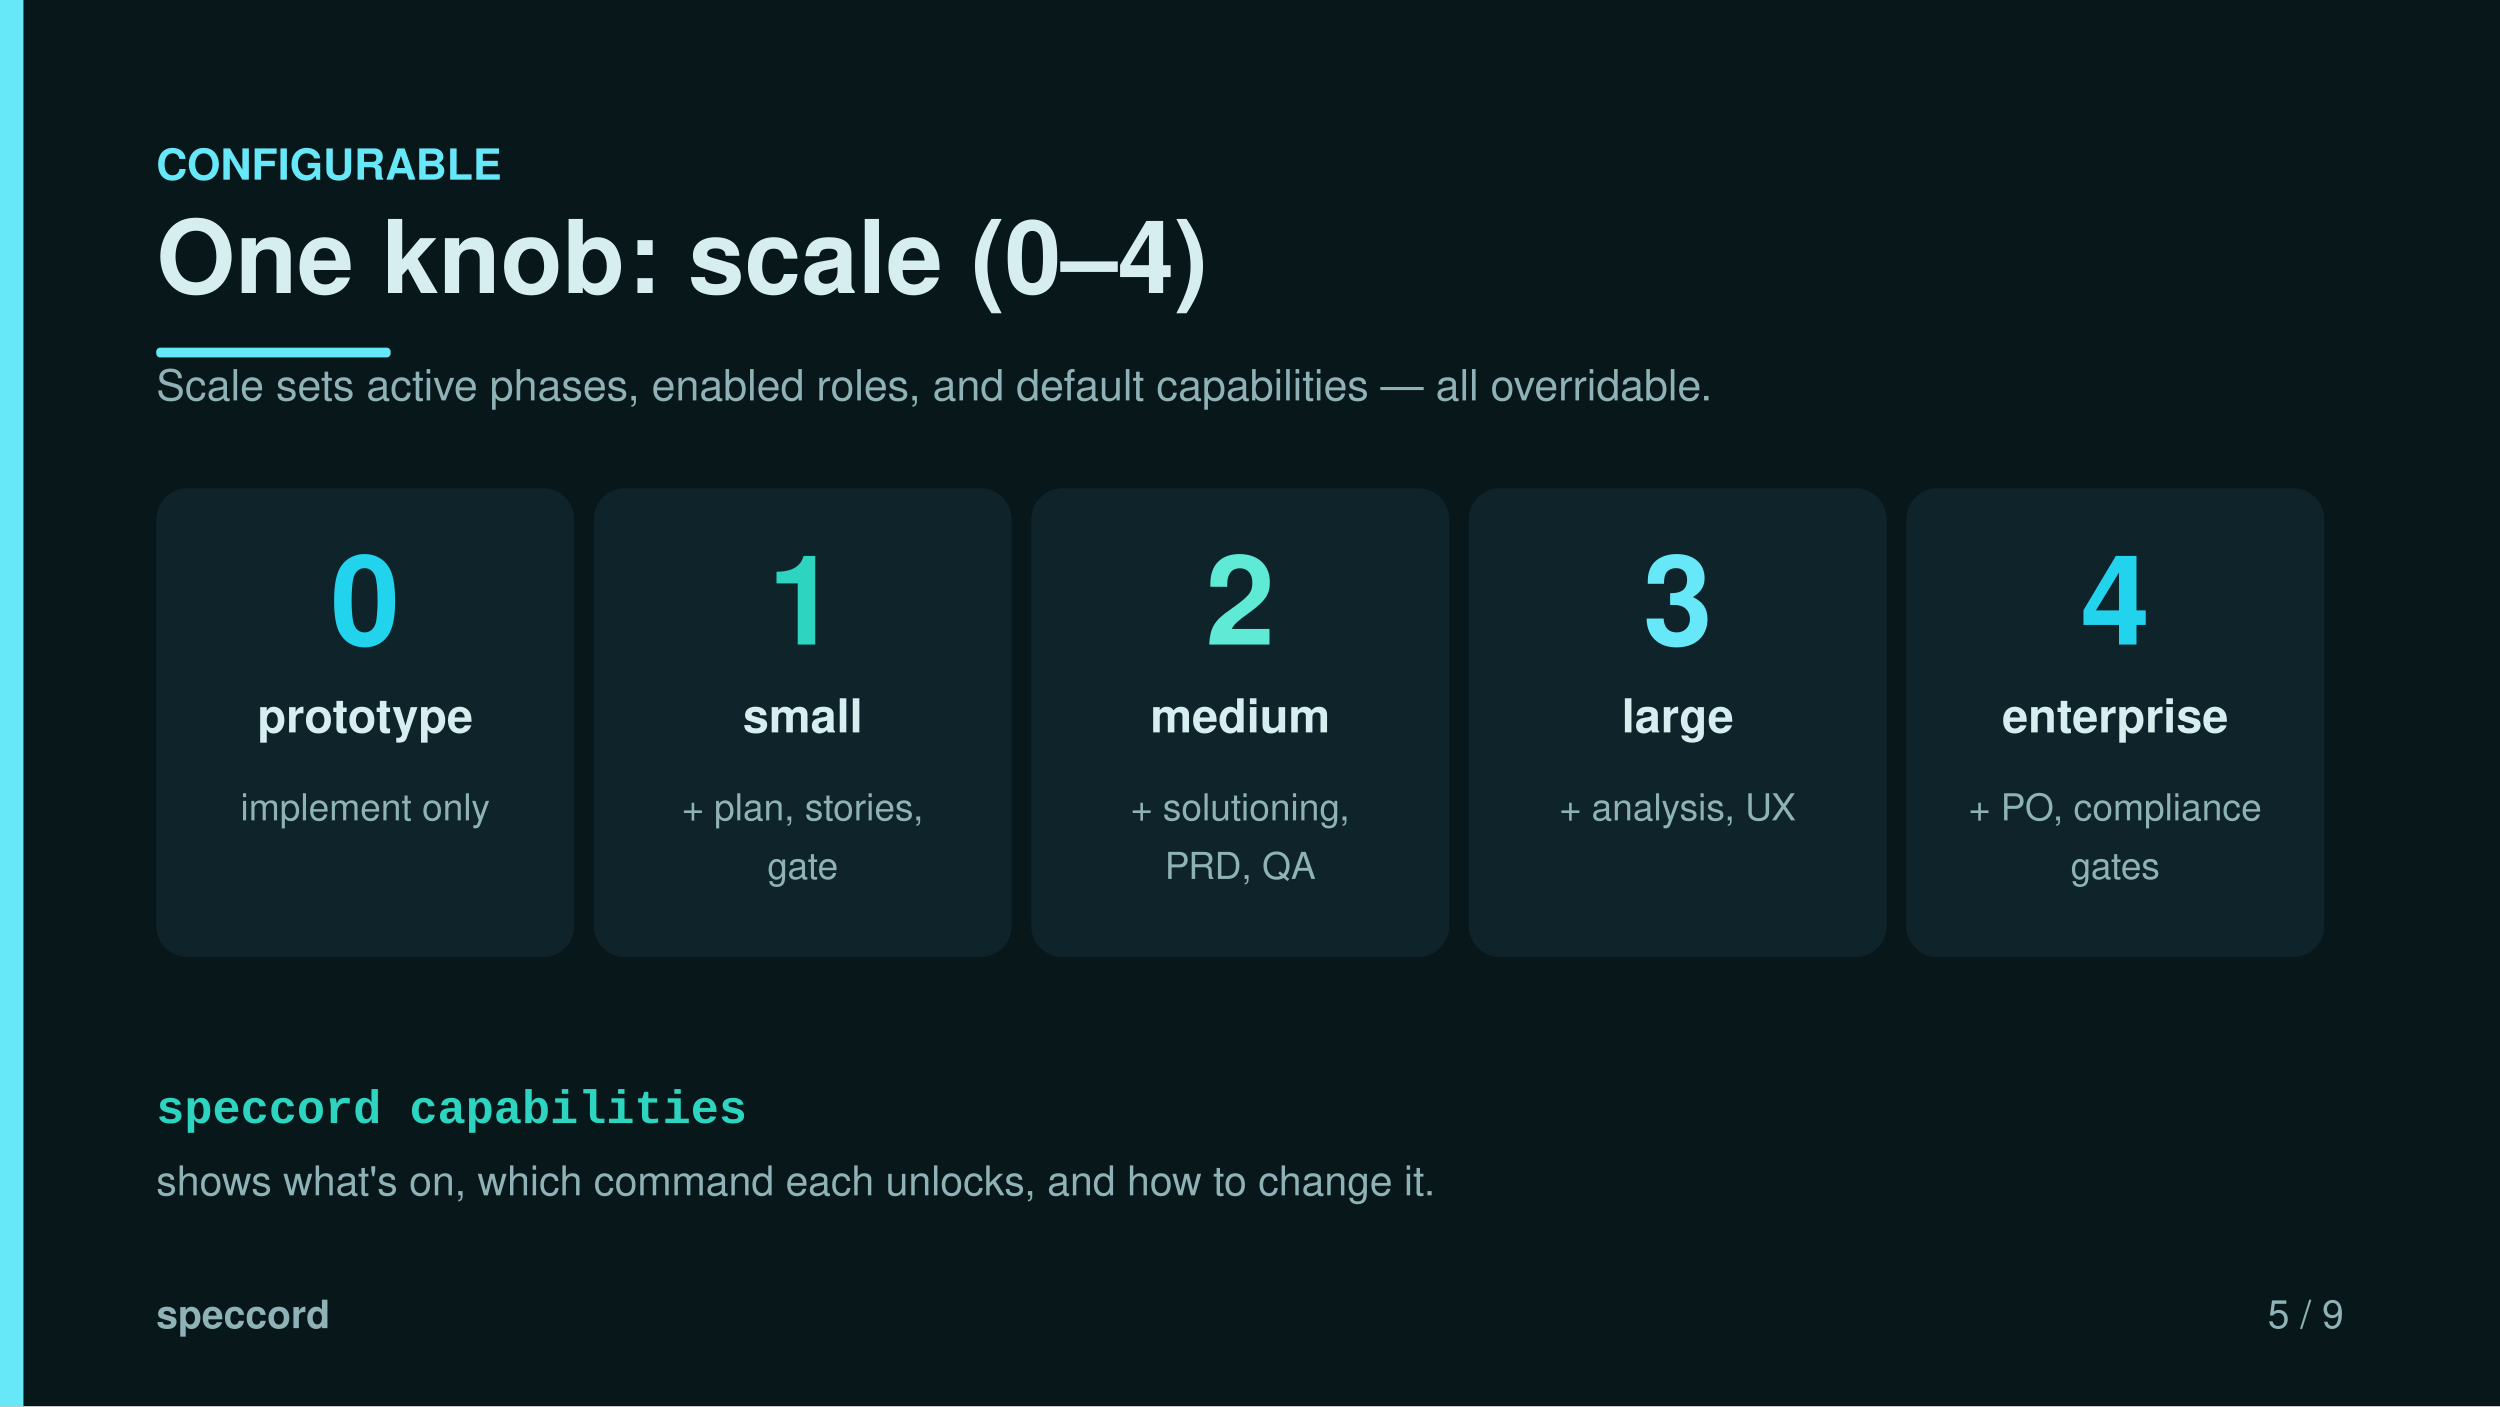
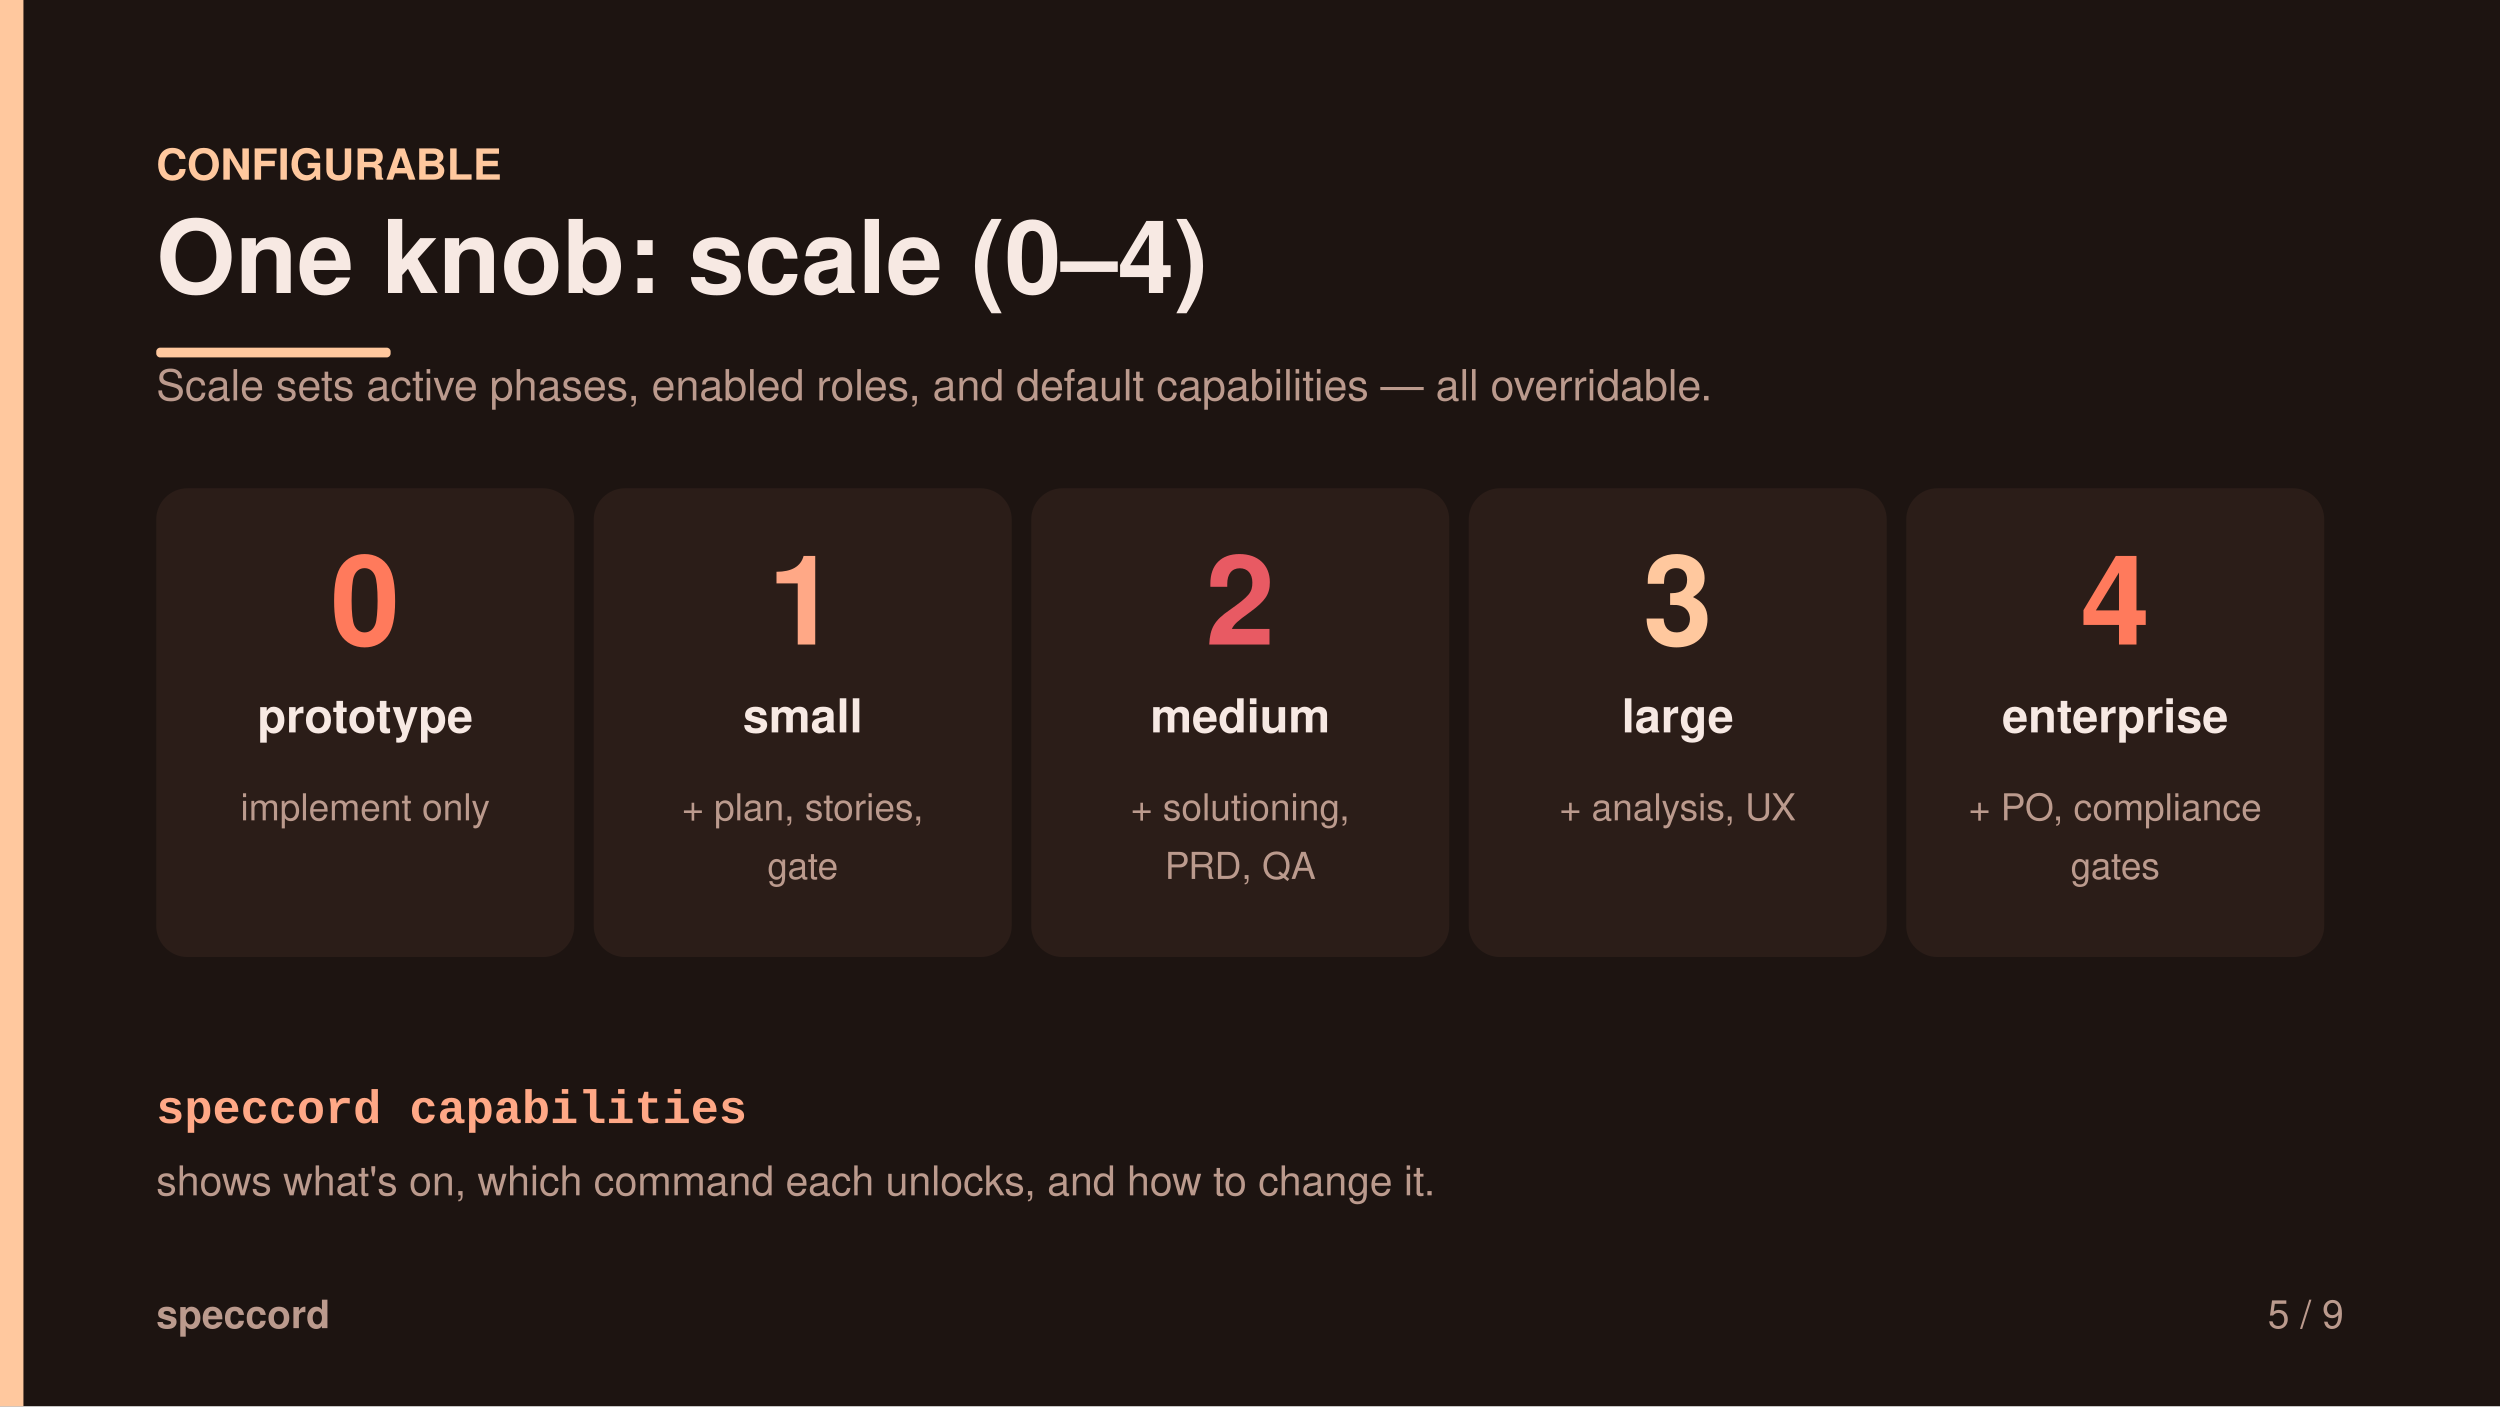
<svg xmlns="http://www.w3.org/2000/svg" viewBox="0 0 1280 720" width="1280" height="720" role="img">
-   <rect x="0" y="0" width="1280" height="720" rx="0" fill="#07171a" opacity="1.0" />
-   <rect x="0" y="0" width="12" height="720" rx="0" fill="#67e8f9" opacity="1.0" />
-   <text x="80" y="92" font-family="'Helvetica Neue', Helvetica, Arial, sans-serif" font-size="22" font-weight="bold" fill="#67e8f9" text-anchor="start" opacity="1.0">CONFIGURABLE</text>
-   <text x="80" y="150" font-family="'Helvetica Neue', Helvetica, Arial, sans-serif" font-size="52" font-weight="bold" fill="#d6eef0" text-anchor="start" opacity="1.0">One knob: scale (0–4)</text>
-   <rect x="80" y="178" width="120" height="5" rx="2" fill="#67e8f9" opacity="1.0" />
-   <text x="80" y="205" font-family="'Helvetica Neue', Helvetica, Arial, sans-serif" font-size="22" font-weight="normal" fill="#8fb2b6" text-anchor="start" opacity="1.0">Scale sets active phases, enabled roles, and default capabilities — all overridable.</text>
-   <rect x="80" y="250" width="214" height="240" rx="16" fill="#0f242a" opacity="1.0" />
-   <text x="187.0" y="330" font-family="'Helvetica Neue', Helvetica, Arial, sans-serif" font-size="64" font-weight="bold" fill="#22d3ee" text-anchor="middle" opacity="1.0">0</text>
-   <text x="187.0" y="375" font-family="'Helvetica Neue', Helvetica, Arial, sans-serif" font-size="24" font-weight="bold" fill="#d6eef0" text-anchor="middle" opacity="1.0">prototype</text>
-   <text x="187.0" y="420" font-family="'Helvetica Neue', Helvetica, Arial, sans-serif" font-size="19" font-weight="normal" fill="#8fb2b6" text-anchor="middle" opacity="1.0">implement only</text>
-   <rect x="304" y="250" width="214" height="240" rx="16" fill="#0f242a" opacity="1.0" />
-   <text x="411.0" y="330" font-family="'Helvetica Neue', Helvetica, Arial, sans-serif" font-size="64" font-weight="bold" fill="#2dd4bf" text-anchor="middle" opacity="1.0">1</text>
-   <text x="411.0" y="375" font-family="'Helvetica Neue', Helvetica, Arial, sans-serif" font-size="24" font-weight="bold" fill="#d6eef0" text-anchor="middle" opacity="1.0">small</text>
-   <text x="411.0" y="420" font-family="'Helvetica Neue', Helvetica, Arial, sans-serif" font-size="19" font-weight="normal" fill="#8fb2b6" text-anchor="middle" opacity="1.0">+ plan, stories,</text>
-   <text x="411.0" y="450" font-family="'Helvetica Neue', Helvetica, Arial, sans-serif" font-size="19" font-weight="normal" fill="#8fb2b6" text-anchor="middle" opacity="1.0">gate</text>
-   <rect x="528" y="250" width="214" height="240" rx="16" fill="#0f242a" opacity="1.0" />
-   <text x="635.0" y="330" font-family="'Helvetica Neue', Helvetica, Arial, sans-serif" font-size="64" font-weight="bold" fill="#5eead4" text-anchor="middle" opacity="1.0">2</text>
-   <text x="635.0" y="375" font-family="'Helvetica Neue', Helvetica, Arial, sans-serif" font-size="24" font-weight="bold" fill="#d6eef0" text-anchor="middle" opacity="1.0">medium</text>
-   <text x="635.0" y="420" font-family="'Helvetica Neue', Helvetica, Arial, sans-serif" font-size="19" font-weight="normal" fill="#8fb2b6" text-anchor="middle" opacity="1.0">+ solutioning,</text>
-   <text x="635.0" y="450" font-family="'Helvetica Neue', Helvetica, Arial, sans-serif" font-size="19" font-weight="normal" fill="#8fb2b6" text-anchor="middle" opacity="1.0">PRD, QA</text>
-   <rect x="752" y="250" width="214" height="240" rx="16" fill="#0f242a" opacity="1.0" />
-   <text x="859.0" y="330" font-family="'Helvetica Neue', Helvetica, Arial, sans-serif" font-size="64" font-weight="bold" fill="#67e8f9" text-anchor="middle" opacity="1.0">3</text>
-   <text x="859.0" y="375" font-family="'Helvetica Neue', Helvetica, Arial, sans-serif" font-size="24" font-weight="bold" fill="#d6eef0" text-anchor="middle" opacity="1.0">large</text>
-   <text x="859.0" y="420" font-family="'Helvetica Neue', Helvetica, Arial, sans-serif" font-size="19" font-weight="normal" fill="#8fb2b6" text-anchor="middle" opacity="1.0">+ analysis, UX</text>
-   <rect x="976" y="250" width="214" height="240" rx="16" fill="#0f242a" opacity="1.0" />
-   <text x="1083.0" y="330" font-family="'Helvetica Neue', Helvetica, Arial, sans-serif" font-size="64" font-weight="bold" fill="#22d3ee" text-anchor="middle" opacity="1.0">4</text>
-   <text x="1083.0" y="375" font-family="'Helvetica Neue', Helvetica, Arial, sans-serif" font-size="24" font-weight="bold" fill="#d6eef0" text-anchor="middle" opacity="1.0">enterprise</text>
-   <text x="1083.0" y="420" font-family="'Helvetica Neue', Helvetica, Arial, sans-serif" font-size="19" font-weight="normal" fill="#8fb2b6" text-anchor="middle" opacity="1.0">+ PO, compliance</text>
-   <text x="1083.0" y="450" font-family="'Helvetica Neue', Helvetica, Arial, sans-serif" font-size="19" font-weight="normal" fill="#8fb2b6" text-anchor="middle" opacity="1.0">gates</text>
-   <text x="80" y="575" font-family="'SFMono-Regular', Consolas, 'Liberation Mono', monospace" font-size="24" font-weight="bold" fill="#2dd4bf" text-anchor="start" opacity="1.0">speccord capabilities</text>
-   <text x="80" y="612" font-family="'Helvetica Neue', Helvetica, Arial, sans-serif" font-size="21" font-weight="normal" fill="#8fb2b6" text-anchor="start" opacity="1.0">shows what's on, which command each unlocks, and how to change it.</text>
-   <text x="80" y="680" font-family="'Helvetica Neue', Helvetica, Arial, sans-serif" font-size="20" font-weight="bold" fill="#8fb2b6" text-anchor="start" opacity="1.0">speccord</text>
-   <text x="1200" y="680" font-family="'Helvetica Neue', Helvetica, Arial, sans-serif" font-size="20" font-weight="normal" fill="#8fb2b6" text-anchor="end" opacity="1.0">5 / 9</text>
+   <rect x="0" y="0" width="1280" height="720" rx="0" fill="#1d1411" opacity="1.0" />
+   <rect x="0" y="0" width="12" height="720" rx="0" fill="#ffc89e" opacity="1.0" />
+   <text x="80" y="92" font-family="'Helvetica Neue', Helvetica, Arial, sans-serif" font-size="22" font-weight="bold" fill="#ffc89e" text-anchor="start" opacity="1.0">CONFIGURABLE</text>
+   <text x="80" y="150" font-family="'Helvetica Neue', Helvetica, Arial, sans-serif" font-size="52" font-weight="bold" fill="#f7e9e3" text-anchor="start" opacity="1.0">One knob: scale (0–4)</text>
+   <rect x="80" y="178" width="120" height="5" rx="2" fill="#ffc89e" opacity="1.0" />
+   <text x="80" y="205" font-family="'Helvetica Neue', Helvetica, Arial, sans-serif" font-size="22" font-weight="normal" fill="#bb9a8d" text-anchor="start" opacity="1.0">Scale sets active phases, enabled roles, and default capabilities — all overridable.</text>
+   <rect x="80" y="250" width="214" height="240" rx="16" fill="#2b1d18" opacity="1.0" />
+   <text x="187.0" y="330" font-family="'Helvetica Neue', Helvetica, Arial, sans-serif" font-size="64" font-weight="bold" fill="#ff7a5c" text-anchor="middle" opacity="1.0">0</text>
+   <text x="187.0" y="375" font-family="'Helvetica Neue', Helvetica, Arial, sans-serif" font-size="24" font-weight="bold" fill="#f7e9e3" text-anchor="middle" opacity="1.0">prototype</text>
+   <text x="187.0" y="420" font-family="'Helvetica Neue', Helvetica, Arial, sans-serif" font-size="19" font-weight="normal" fill="#bb9a8d" text-anchor="middle" opacity="1.0">implement only</text>
+   <rect x="304" y="250" width="214" height="240" rx="16" fill="#2b1d18" opacity="1.0" />
+   <text x="411.0" y="330" font-family="'Helvetica Neue', Helvetica, Arial, sans-serif" font-size="64" font-weight="bold" fill="#ffa886" text-anchor="middle" opacity="1.0">1</text>
+   <text x="411.0" y="375" font-family="'Helvetica Neue', Helvetica, Arial, sans-serif" font-size="24" font-weight="bold" fill="#f7e9e3" text-anchor="middle" opacity="1.0">small</text>
+   <text x="411.0" y="420" font-family="'Helvetica Neue', Helvetica, Arial, sans-serif" font-size="19" font-weight="normal" fill="#bb9a8d" text-anchor="middle" opacity="1.0">+ plan, stories,</text>
+   <text x="411.0" y="450" font-family="'Helvetica Neue', Helvetica, Arial, sans-serif" font-size="19" font-weight="normal" fill="#bb9a8d" text-anchor="middle" opacity="1.0">gate</text>
+   <rect x="528" y="250" width="214" height="240" rx="16" fill="#2b1d18" opacity="1.0" />
+   <text x="635.0" y="330" font-family="'Helvetica Neue', Helvetica, Arial, sans-serif" font-size="64" font-weight="bold" fill="#e85a63" text-anchor="middle" opacity="1.0">2</text>
+   <text x="635.0" y="375" font-family="'Helvetica Neue', Helvetica, Arial, sans-serif" font-size="24" font-weight="bold" fill="#f7e9e3" text-anchor="middle" opacity="1.0">medium</text>
+   <text x="635.0" y="420" font-family="'Helvetica Neue', Helvetica, Arial, sans-serif" font-size="19" font-weight="normal" fill="#bb9a8d" text-anchor="middle" opacity="1.0">+ solutioning,</text>
+   <text x="635.0" y="450" font-family="'Helvetica Neue', Helvetica, Arial, sans-serif" font-size="19" font-weight="normal" fill="#bb9a8d" text-anchor="middle" opacity="1.0">PRD, QA</text>
+   <rect x="752" y="250" width="214" height="240" rx="16" fill="#2b1d18" opacity="1.0" />
+   <text x="859.0" y="330" font-family="'Helvetica Neue', Helvetica, Arial, sans-serif" font-size="64" font-weight="bold" fill="#ffc89e" text-anchor="middle" opacity="1.0">3</text>
+   <text x="859.0" y="375" font-family="'Helvetica Neue', Helvetica, Arial, sans-serif" font-size="24" font-weight="bold" fill="#f7e9e3" text-anchor="middle" opacity="1.0">large</text>
+   <text x="859.0" y="420" font-family="'Helvetica Neue', Helvetica, Arial, sans-serif" font-size="19" font-weight="normal" fill="#bb9a8d" text-anchor="middle" opacity="1.0">+ analysis, UX</text>
+   <rect x="976" y="250" width="214" height="240" rx="16" fill="#2b1d18" opacity="1.0" />
+   <text x="1083.0" y="330" font-family="'Helvetica Neue', Helvetica, Arial, sans-serif" font-size="64" font-weight="bold" fill="#ff7a5c" text-anchor="middle" opacity="1.0">4</text>
+   <text x="1083.0" y="375" font-family="'Helvetica Neue', Helvetica, Arial, sans-serif" font-size="24" font-weight="bold" fill="#f7e9e3" text-anchor="middle" opacity="1.0">enterprise</text>
+   <text x="1083.0" y="420" font-family="'Helvetica Neue', Helvetica, Arial, sans-serif" font-size="19" font-weight="normal" fill="#bb9a8d" text-anchor="middle" opacity="1.0">+ PO, compliance</text>
+   <text x="1083.0" y="450" font-family="'Helvetica Neue', Helvetica, Arial, sans-serif" font-size="19" font-weight="normal" fill="#bb9a8d" text-anchor="middle" opacity="1.0">gates</text>
+   <text x="80" y="575" font-family="'SFMono-Regular', Consolas, 'Liberation Mono', monospace" font-size="24" font-weight="bold" fill="#ffa886" text-anchor="start" opacity="1.0">speccord capabilities</text>
+   <text x="80" y="612" font-family="'Helvetica Neue', Helvetica, Arial, sans-serif" font-size="21" font-weight="normal" fill="#bb9a8d" text-anchor="start" opacity="1.0">shows what's on, which command each unlocks, and how to change it.</text>
+   <text x="80" y="680" font-family="'Helvetica Neue', Helvetica, Arial, sans-serif" font-size="20" font-weight="bold" fill="#bb9a8d" text-anchor="start" opacity="1.0">speccord</text>
+   <text x="1200" y="680" font-family="'Helvetica Neue', Helvetica, Arial, sans-serif" font-size="20" font-weight="normal" fill="#bb9a8d" text-anchor="end" opacity="1.0">5 / 9</text>
</svg>
